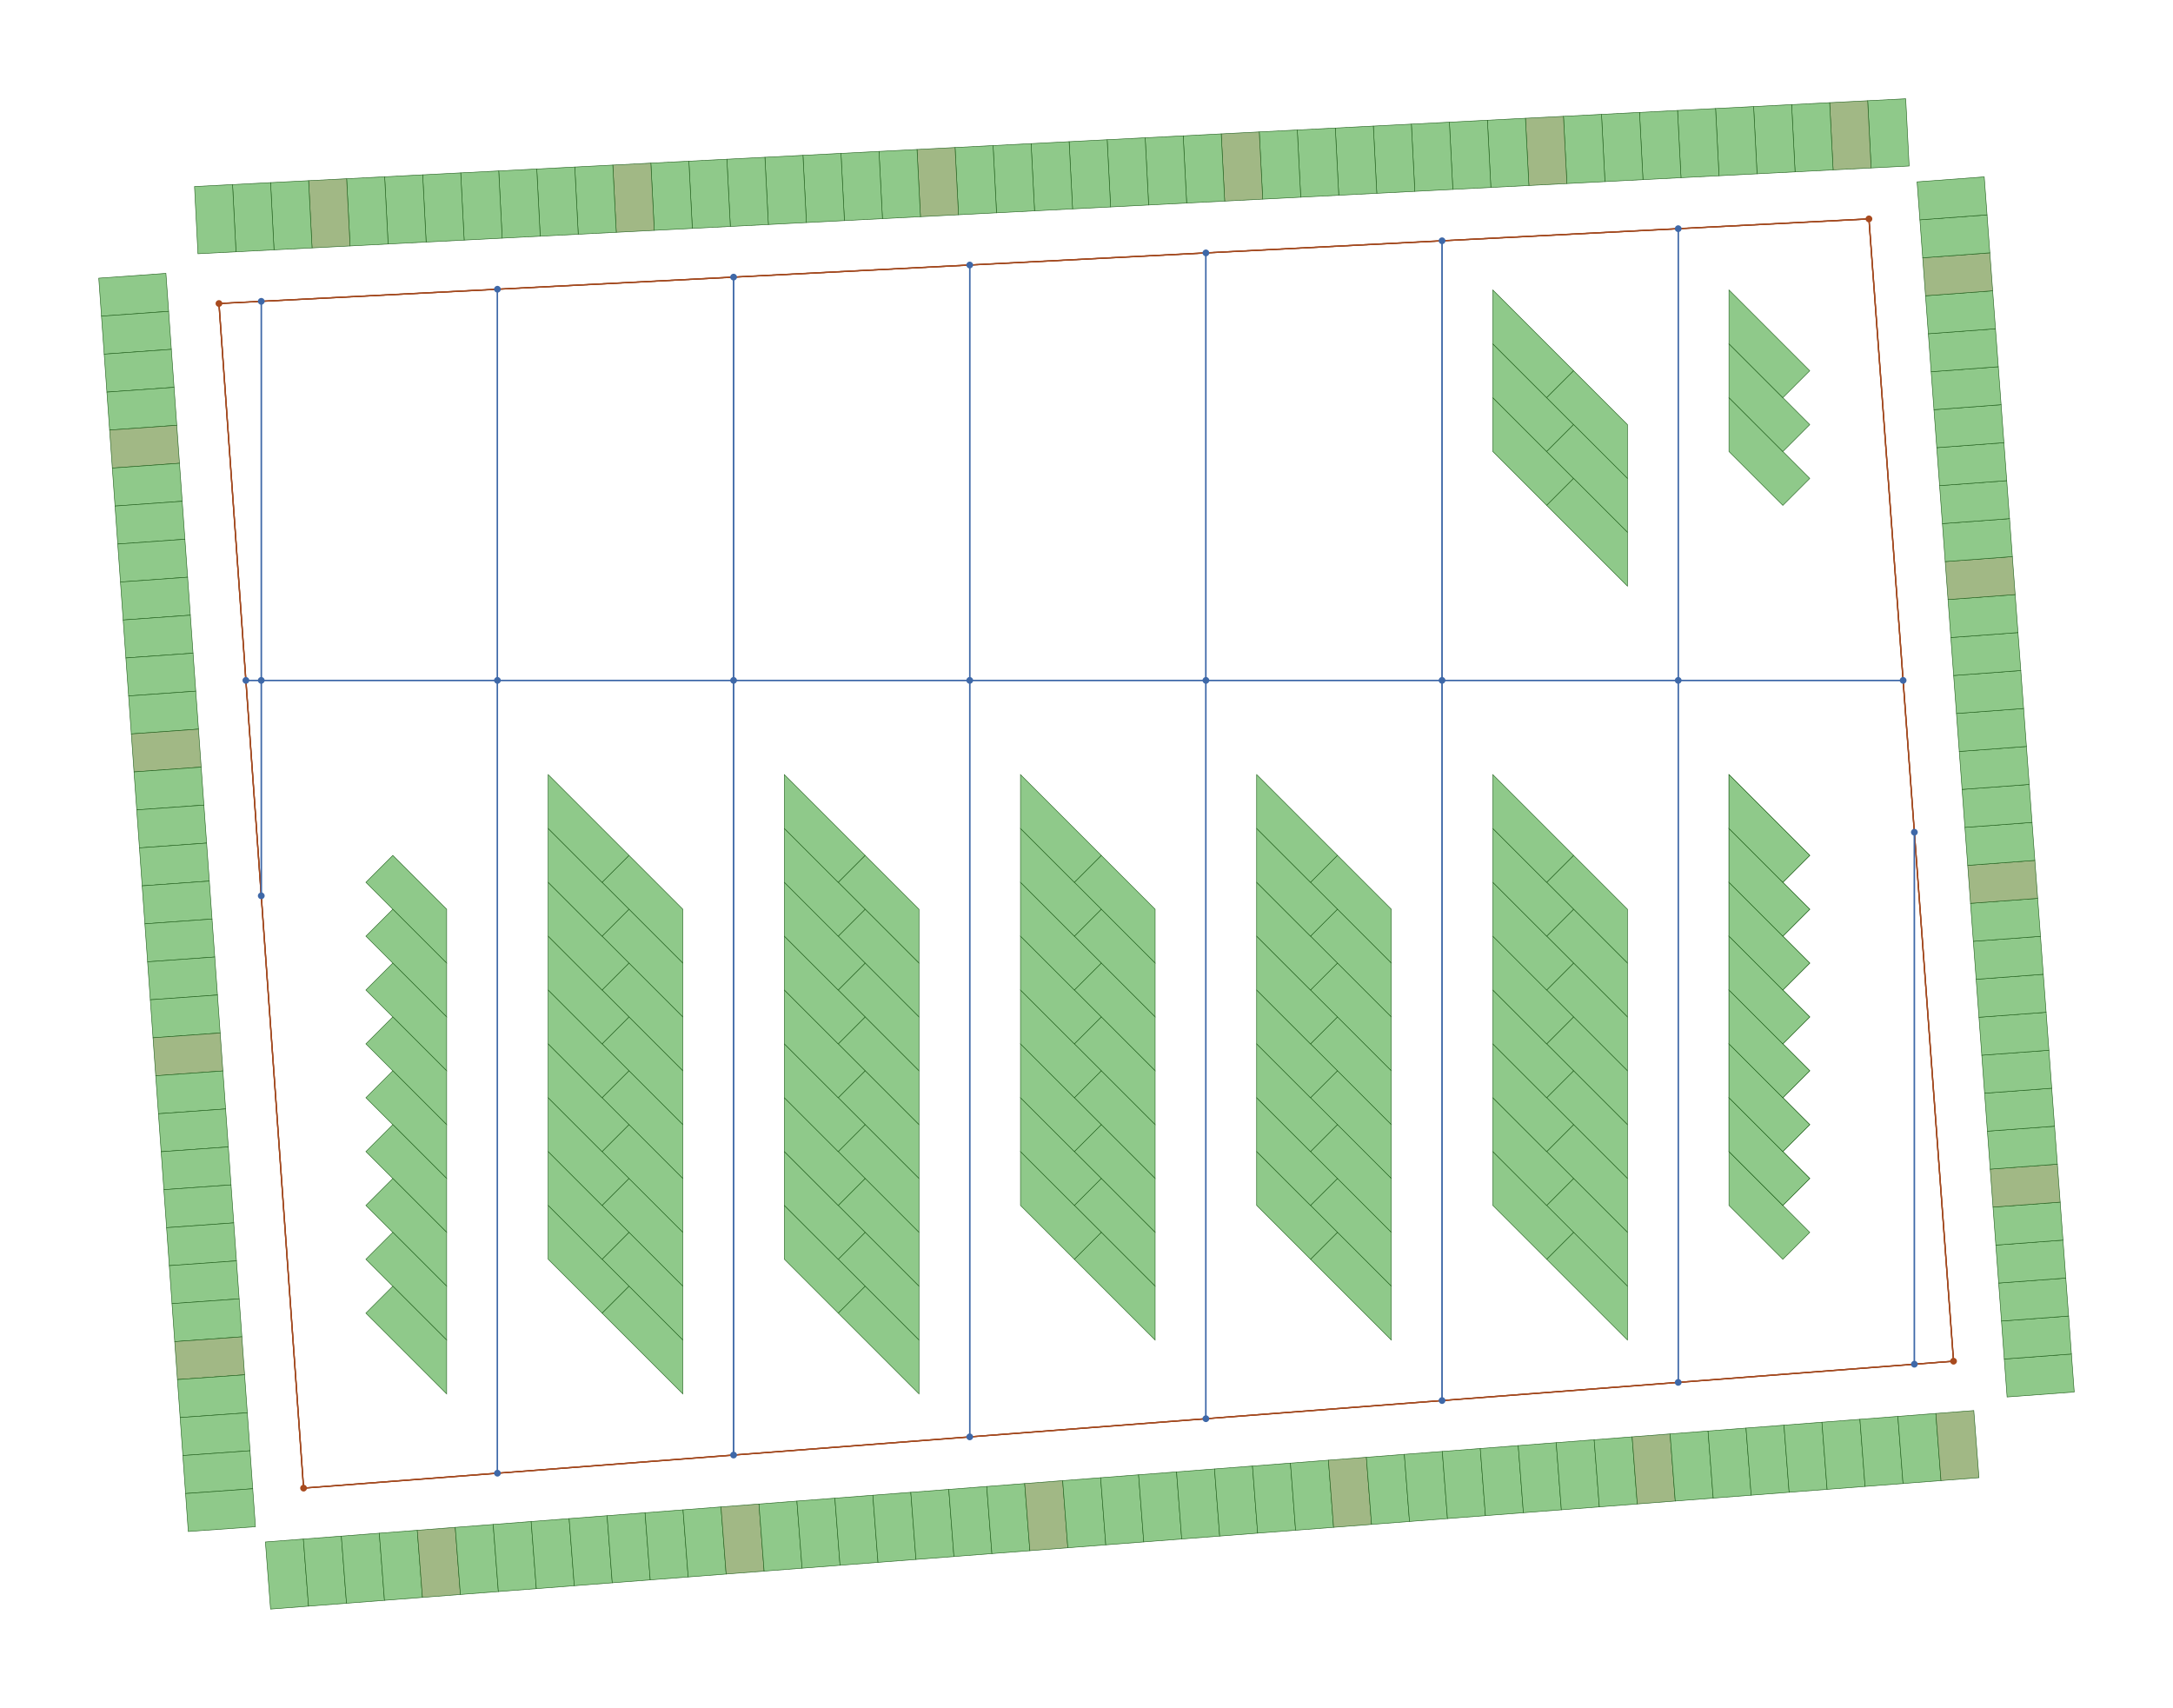
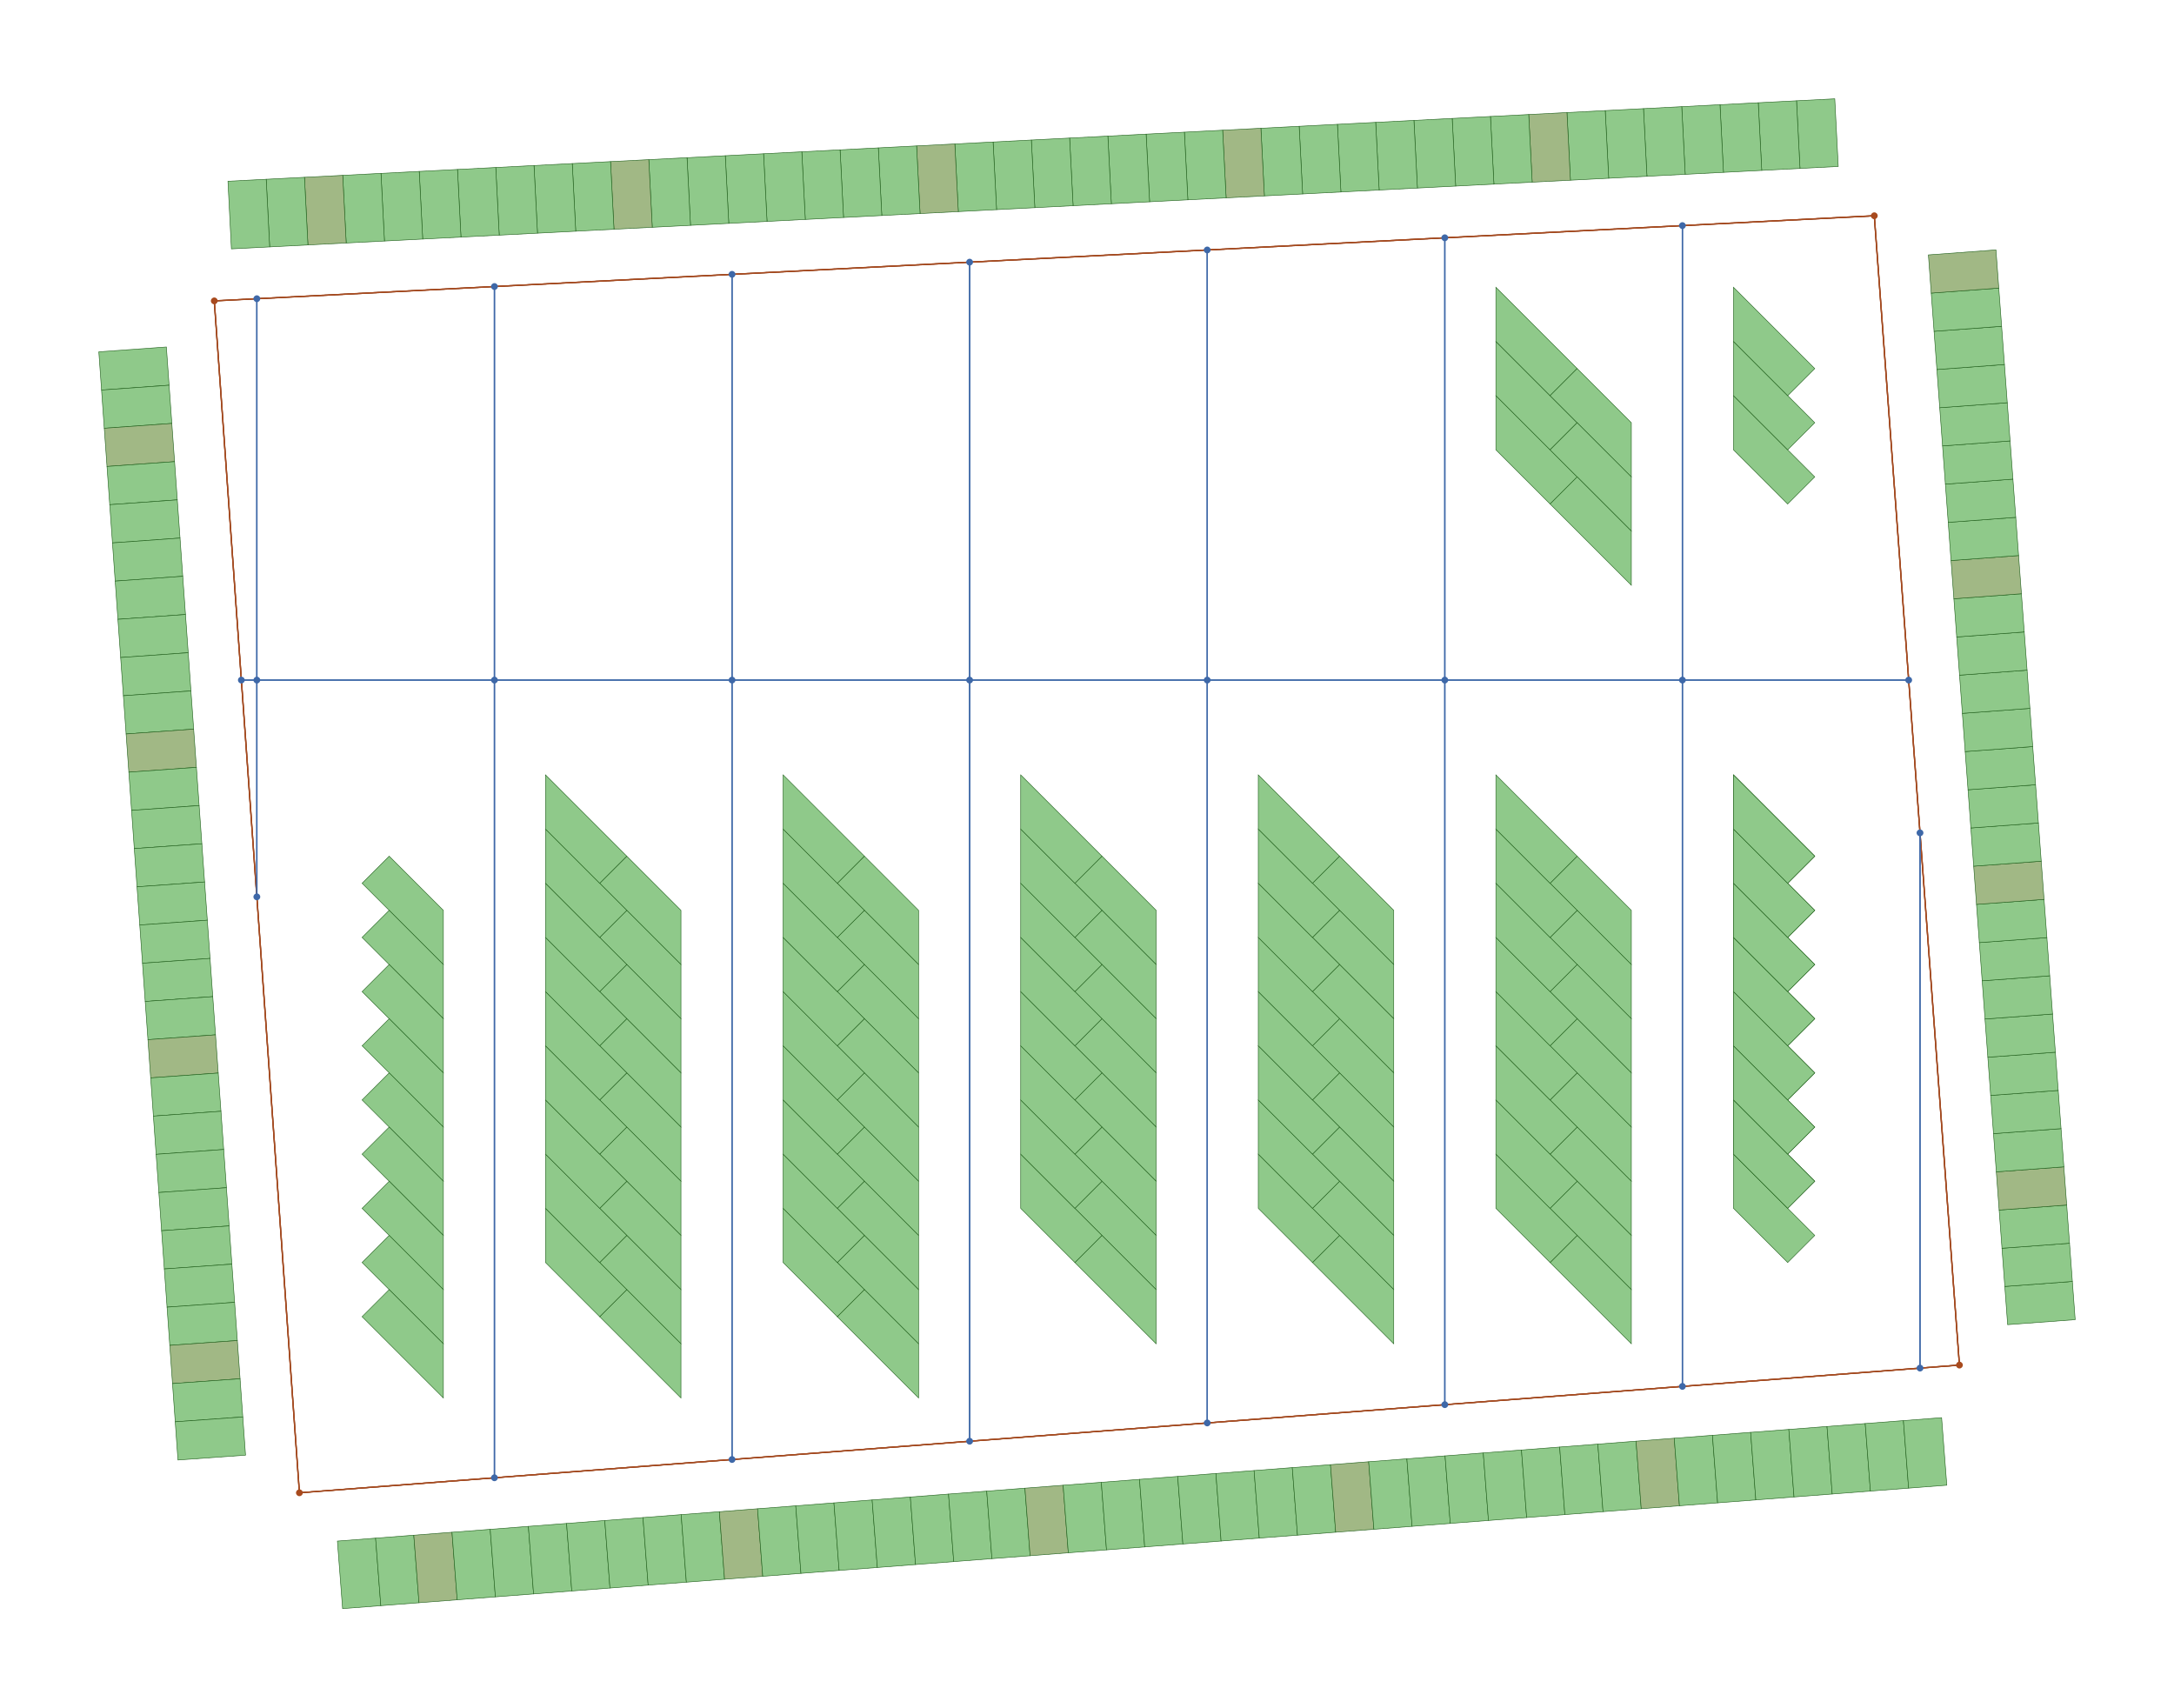
- <svg xmlns="http://www.w3.org/2000/svg" width="1027.256" height="807.356" viewBox="-61.756 -51.939 513.628 403.678" preserveAspectRatio="xMidYMid meet">
+ <svg xmlns="http://www.w3.org/2000/svg" width="1021.510" height="802.229" viewBox="-60.343 -50.428 510.755 401.115" preserveAspectRatio="xMidYMid meet">
  <style>polygon,line{vector-effect:non-scaling-stroke}</style>
-   <g transform="translate(0,299.800) scale(1,-1)">
+   <g transform="translate(0,300.259) scale(1,-1)">
    <g id="boundary" fill="none" stroke="#222" stroke-width="0.5">
      <polygon points="10,0 400,30 380,300 -10,280" />
    </g>
    <g id="stalls" stroke="#1f5f1a" stroke-width="0.25">
-       <polygon points="2.199,-28.592 11.173,-27.902 9.953,-12.039 0.979,-12.729" fill="#8fc98a" />
-       <polygon points="11.173,-27.902 20.146,-27.212 18.926,-11.349 9.953,-12.039" fill="#8fc98a" />
      <polygon points="20.146,-27.212 29.120,-26.522 27.900,-10.659 18.926,-11.349" fill="#8fc98a" />
      <polygon points="29.120,-26.522 38.093,-25.831 36.873,-9.968 27.900,-10.659" fill="#8fc98a" />
      <polygon points="38.093,-25.831 47.067,-25.141 45.847,-9.278 36.873,-9.968" fill="#a1b885" />
      <polygon points="47.067,-25.141 56.040,-24.451 54.820,-8.588 45.847,-9.278" fill="#8fc98a" />
      <polygon points="56.040,-24.451 65.014,-23.761 63.794,-7.897 54.820,-8.588" fill="#8fc98a" />
      <polygon points="65.014,-23.761 73.987,-23.070 72.767,-7.207 63.794,-7.897" fill="#8fc98a" />
      <polygon points="73.987,-23.070 82.961,-22.380 81.741,-6.517 72.767,-7.207" fill="#8fc98a" />
      <polygon points="82.961,-22.380 91.934,-21.690 90.714,-5.827 81.741,-6.517" fill="#8fc98a" />
      <polygon points="91.934,-21.690 100.908,-20.999 99.688,-5.136 90.714,-5.827" fill="#8fc98a" />
      <polygon points="100.908,-20.999 109.881,-20.309 108.661,-4.446 99.688,-5.136" fill="#8fc98a" />
      <polygon points="109.881,-20.309 118.855,-19.619 117.635,-3.756 108.661,-4.446" fill="#a1b885" />
      <polygon points="118.855,-19.619 127.828,-18.929 126.608,-3.066 117.635,-3.756" fill="#8fc98a" />
      <polygon points="127.828,-18.929 136.802,-18.238 135.582,-2.375 126.608,-3.066" fill="#8fc98a" />
      <polygon points="136.802,-18.238 145.775,-17.548 144.555,-1.685 135.582,-2.375" fill="#8fc98a" />
      <polygon points="145.775,-17.548 154.749,-16.858 153.529,-0.995 144.555,-1.685" fill="#8fc98a" />
      <polygon points="154.749,-16.858 163.722,-16.168 162.502,-0.305 153.529,-0.995" fill="#8fc98a" />
      <polygon points="163.722,-16.168 172.696,-15.477 171.475,0.386 162.502,-0.305" fill="#8fc98a" />
      <polygon points="172.696,-15.477 181.669,-14.787 180.449,1.076 171.475,0.386" fill="#8fc98a" />
      <polygon points="181.669,-14.787 190.643,-14.097 189.422,1.766 180.449,1.076" fill="#a1b885" />
      <polygon points="190.643,-14.097 199.616,-13.406 198.396,2.457 189.422,1.766" fill="#8fc98a" />
      <polygon points="199.616,-13.406 208.590,-12.716 207.369,3.147 198.396,2.457" fill="#8fc98a" />
      <polygon points="208.590,-12.716 217.563,-12.026 216.343,3.837 207.369,3.147" fill="#8fc98a" />
      <polygon points="217.563,-12.026 226.537,-11.336 225.316,4.527 216.343,3.837" fill="#8fc98a" />
      <polygon points="226.537,-11.336 235.510,-10.645 234.290,5.218 225.316,4.527" fill="#8fc98a" />
      <polygon points="235.510,-10.645 244.484,-9.955 243.263,5.908 234.290,5.218" fill="#8fc98a" />
      <polygon points="244.484,-9.955 253.457,-9.265 252.237,6.598 243.263,5.908" fill="#8fc98a" />
      <polygon points="253.457,-9.265 262.431,-8.575 261.210,7.288 252.237,6.598" fill="#a1b885" />
      <polygon points="262.431,-8.575 271.404,-7.884 270.184,7.979 261.210,7.288" fill="#8fc98a" />
      <polygon points="271.404,-7.884 280.378,-7.194 279.157,8.669 270.184,7.979" fill="#8fc98a" />
      <polygon points="280.378,-7.194 289.351,-6.504 288.131,9.359 279.157,8.669" fill="#8fc98a" />
      <polygon points="289.351,-6.504 298.325,-5.814 297.104,10.050 288.131,9.359" fill="#8fc98a" />
      <polygon points="298.325,-5.814 307.298,-5.123 306.078,10.740 297.104,10.050" fill="#8fc98a" />
      <polygon points="307.298,-5.123 316.272,-4.433 315.051,11.430 306.078,10.740" fill="#8fc98a" />
      <polygon points="316.272,-4.433 325.245,-3.743 324.025,12.120 315.051,11.430" fill="#8fc98a" />
      <polygon points="325.245,-3.743 334.219,-3.052 332.998,12.811 324.025,12.120" fill="#a1b885" />
      <polygon points="334.219,-3.052 343.192,-2.362 341.972,13.501 332.998,12.811" fill="#8fc98a" />
      <polygon points="343.192,-2.362 352.166,-1.672 350.945,14.191 341.972,13.501" fill="#8fc98a" />
      <polygon points="352.166,-1.672 361.139,-0.982 359.919,14.881 350.945,14.191" fill="#8fc98a" />
      <polygon points="361.139,-0.982 370.113,-0.291 368.892,15.572 359.919,14.881" fill="#8fc98a" />
      <polygon points="370.113,-0.291 379.086,0.399 377.866,16.262 368.892,15.572" fill="#8fc98a" />
      <polygon points="379.086,0.399 388.060,1.089 386.839,16.952 377.866,16.262" fill="#8fc98a" />
      <polygon points="388.060,1.089 397.033,1.779 395.813,17.642 386.839,16.952" fill="#8fc98a" />
-       <polygon points="397.033,1.779 406.006,2.470 404.786,18.333 395.813,17.642" fill="#a1b885" />
-       <polygon points="388.692,328.392 379.703,327.931 380.518,312.042 389.506,312.503" fill="#8fc98a" />
-       <polygon points="379.703,327.931 370.715,327.470 371.530,311.581 380.518,312.042" fill="#a1b885" />
      <polygon points="370.715,327.470 361.727,327.010 362.542,311.120 371.530,311.581" fill="#8fc98a" />
      <polygon points="361.727,327.010 352.739,326.549 353.554,310.660 362.542,311.120" fill="#8fc98a" />
      <polygon points="352.739,326.549 343.751,326.088 344.565,310.199 353.554,310.660" fill="#8fc98a" />
      <polygon points="343.751,326.088 334.762,325.627 335.577,309.738 344.565,310.199" fill="#8fc98a" />
      <polygon points="334.762,325.627 325.774,325.166 326.589,309.277 335.577,309.738" fill="#8fc98a" />
      <polygon points="325.774,325.166 316.786,324.705 317.601,308.816 326.589,309.277" fill="#8fc98a" />
      <polygon points="316.786,324.705 307.798,324.244 308.613,308.355 317.601,308.816" fill="#8fc98a" />
      <polygon points="307.798,324.244 298.810,323.783 299.624,307.894 308.613,308.355" fill="#a1b885" />
      <polygon points="298.810,323.783 289.821,323.322 290.636,307.433 299.624,307.894" fill="#8fc98a" />
      <polygon points="289.821,323.322 280.833,322.861 281.648,306.972 290.636,307.433" fill="#8fc98a" />
      <polygon points="280.833,322.861 271.845,322.400 272.660,306.511 281.648,306.972" fill="#8fc98a" />
      <polygon points="271.845,322.400 262.857,321.939 263.672,306.050 272.660,306.511" fill="#8fc98a" />
      <polygon points="262.857,321.939 253.869,321.478 254.684,305.589 263.672,306.050" fill="#8fc98a" />
      <polygon points="253.869,321.478 244.881,321.017 245.695,305.128 254.684,305.589" fill="#8fc98a" />
      <polygon points="244.881,321.017 235.892,320.556 236.707,304.667 245.695,305.128" fill="#8fc98a" />
      <polygon points="235.892,320.556 226.904,320.096 227.719,304.206 236.707,304.667" fill="#a1b885" />
      <polygon points="226.904,320.096 217.916,319.635 218.731,303.746 227.719,304.206" fill="#8fc98a" />
      <polygon points="217.916,319.635 208.928,319.174 209.743,303.285 218.731,303.746" fill="#8fc98a" />
      <polygon points="208.928,319.174 199.940,318.713 200.754,302.824 209.743,303.285" fill="#8fc98a" />
      <polygon points="199.940,318.713 190.951,318.252 191.766,302.363 200.754,302.824" fill="#8fc98a" />
      <polygon points="190.951,318.252 181.963,317.791 182.778,301.902 191.766,302.363" fill="#8fc98a" />
      <polygon points="181.963,317.791 172.975,317.330 173.790,301.441 182.778,301.902" fill="#8fc98a" />
      <polygon points="172.975,317.330 163.987,316.869 164.802,300.980 173.790,301.441" fill="#8fc98a" />
      <polygon points="163.987,316.869 154.999,316.408 155.813,300.519 164.802,300.980" fill="#a1b885" />
      <polygon points="154.999,316.408 146.010,315.947 146.825,300.058 155.813,300.519" fill="#8fc98a" />
      <polygon points="146.010,315.947 137.022,315.486 137.837,299.597 146.825,300.058" fill="#8fc98a" />
      <polygon points="137.022,315.486 128.034,315.025 128.849,299.136 137.837,299.597" fill="#8fc98a" />
      <polygon points="128.034,315.025 119.046,314.564 119.861,298.675 128.849,299.136" fill="#8fc98a" />
      <polygon points="119.046,314.564 110.058,314.103 110.873,298.214 119.861,298.675" fill="#8fc98a" />
      <polygon points="110.058,314.103 101.070,313.642 101.884,297.753 110.873,298.214" fill="#8fc98a" />
      <polygon points="101.070,313.642 92.081,313.182 92.896,297.292 101.884,297.753" fill="#8fc98a" />
      <polygon points="92.081,313.182 83.093,312.721 83.908,296.832 92.896,297.292" fill="#a1b885" />
      <polygon points="83.093,312.721 74.105,312.260 74.920,296.371 83.908,296.832" fill="#8fc98a" />
      <polygon points="74.105,312.260 65.117,311.799 65.932,295.910 74.920,296.371" fill="#8fc98a" />
      <polygon points="65.117,311.799 56.129,311.338 56.943,295.449 65.932,295.910" fill="#8fc98a" />
      <polygon points="56.129,311.338 47.140,310.877 47.955,294.988 56.943,295.449" fill="#8fc98a" />
      <polygon points="47.140,310.877 38.152,310.416 38.967,294.527 47.955,294.988" fill="#8fc98a" />
      <polygon points="38.152,310.416 29.164,309.955 29.979,294.066 38.967,294.527" fill="#8fc98a" />
      <polygon points="29.164,309.955 20.176,309.494 20.991,293.605 29.979,294.066" fill="#8fc98a" />
      <polygon points="20.176,309.494 11.188,309.033 12.002,293.144 20.991,293.605" fill="#a1b885" />
      <polygon points="11.188,309.033 2.199,308.572 3.014,292.683 12.002,293.144" fill="#8fc98a" />
      <polygon points="2.199,308.572 -6.789,308.111 -5.974,292.222 3.014,292.683" fill="#8fc98a" />
-       <polygon points="-6.789,308.111 -15.777,307.650 -14.962,291.761 -5.974,292.222" fill="#8fc98a" />
-       <polygon points="-38.409,285.990 -37.768,277.013 -21.898,278.147 -22.539,287.124" fill="#8fc98a" />
-       <polygon points="-37.768,277.013 -37.126,268.036 -21.257,269.170 -21.898,278.147" fill="#8fc98a" />
      <polygon points="-37.126,268.036 -36.485,259.059 -20.616,260.192 -21.257,269.170" fill="#8fc98a" />
      <polygon points="-36.485,259.059 -35.844,250.082 -19.975,251.215 -20.616,260.192" fill="#8fc98a" />
      <polygon points="-35.844,250.082 -35.203,241.105 -19.333,242.238 -19.975,251.215" fill="#a1b885" />
      <polygon points="-35.203,241.105 -34.562,232.127 -18.692,233.261 -19.333,242.238" fill="#8fc98a" />
      <polygon points="-34.562,232.127 -33.920,223.150 -18.051,224.284 -18.692,233.261" fill="#8fc98a" />
      <polygon points="-33.920,223.150 -33.279,214.173 -17.410,215.307 -18.051,224.284" fill="#8fc98a" />
      <polygon points="-33.279,214.173 -32.638,205.196 -16.768,206.330 -17.410,215.307" fill="#8fc98a" />
      <polygon points="-32.638,205.196 -31.997,196.219 -16.127,197.353 -16.768,206.330" fill="#8fc98a" />
      <polygon points="-31.997,196.219 -31.355,187.242 -15.486,188.375 -16.127,197.353" fill="#8fc98a" />
      <polygon points="-31.355,187.242 -30.714,178.265 -14.845,179.398 -15.486,188.375" fill="#8fc98a" />
      <polygon points="-30.714,178.265 -30.073,169.288 -14.204,170.421 -14.845,179.398" fill="#a1b885" />
      <polygon points="-30.073,169.288 -29.432,160.310 -13.562,161.444 -14.204,170.421" fill="#8fc98a" />
      <polygon points="-29.432,160.310 -28.791,151.333 -12.921,152.467 -13.562,161.444" fill="#8fc98a" />
      <polygon points="-28.791,151.333 -28.149,142.356 -12.280,143.490 -12.921,152.467" fill="#8fc98a" />
      <polygon points="-28.149,142.356 -27.508,133.379 -11.639,134.513 -12.280,143.490" fill="#8fc98a" />
      <polygon points="-27.508,133.379 -26.867,124.402 -10.997,125.535 -11.639,134.513" fill="#8fc98a" />
      <polygon points="-26.867,124.402 -26.226,115.425 -10.356,116.558 -10.997,125.535" fill="#8fc98a" />
      <polygon points="-26.226,115.425 -25.584,106.448 -9.715,107.581 -10.356,116.558" fill="#8fc98a" />
      <polygon points="-25.584,106.448 -24.943,97.471 -9.074,98.604 -9.715,107.581" fill="#a1b885" />
      <polygon points="-24.943,97.471 -24.302,88.493 -8.433,89.627 -9.074,98.604" fill="#8fc98a" />
      <polygon points="-24.302,88.493 -23.661,79.516 -7.791,80.650 -8.433,89.627" fill="#8fc98a" />
      <polygon points="-23.661,79.516 -23.020,70.539 -7.150,71.673 -7.791,80.650" fill="#8fc98a" />
      <polygon points="-23.020,70.539 -22.378,61.562 -6.509,62.696 -7.150,71.673" fill="#8fc98a" />
      <polygon points="-22.378,61.562 -21.737,52.585 -5.868,53.718 -6.509,62.696" fill="#8fc98a" />
      <polygon points="-21.737,52.585 -21.096,43.608 -5.226,44.741 -5.868,53.718" fill="#8fc98a" />
      <polygon points="-21.096,43.608 -20.455,34.631 -4.585,35.764 -5.226,44.741" fill="#8fc98a" />
      <polygon points="-20.455,34.631 -19.813,25.654 -3.944,26.787 -4.585,35.764" fill="#a1b885" />
      <polygon points="-19.813,25.654 -19.172,16.676 -3.303,17.810 -3.944,26.787" fill="#8fc98a" />
      <polygon points="-19.172,16.676 -18.531,7.699 -2.661,8.833 -3.303,17.810" fill="#8fc98a" />
-       <polygon points="-18.531,7.699 -17.890,-1.278 -2.020,-0.144 -2.661,8.833" fill="#8fc98a" />
-       <polygon points="-17.890,-1.278 -17.249,-10.255 -1.379,-9.121 -2.020,-0.144" fill="#8fc98a" />
-       <polygon points="428.526,22.718 427.861,31.693 411.994,30.518 412.659,21.543" fill="#8fc98a" />
-       <polygon points="427.861,31.693 427.196,40.669 411.330,39.494 411.994,30.518" fill="#8fc98a" />
      <polygon points="427.196,40.669 426.531,49.644 410.665,48.469 411.330,39.494" fill="#8fc98a" />
      <polygon points="426.531,49.644 425.866,58.620 410,57.444 410.665,48.469" fill="#8fc98a" />
      <polygon points="425.866,58.620 425.202,67.595 409.335,66.420 410,57.444" fill="#8fc98a" />
      <polygon points="425.202,67.595 424.537,76.570 408.670,75.395 409.335,66.420" fill="#a1b885" />
      <polygon points="424.537,76.570 423.872,85.546 408.005,84.371 408.670,75.395" fill="#8fc98a" />
      <polygon points="423.872,85.546 423.207,94.521 407.341,93.346 408.005,84.371" fill="#8fc98a" />
      <polygon points="423.207,94.521 422.542,103.497 406.676,102.321 407.341,93.346" fill="#8fc98a" />
      <polygon points="422.542,103.497 421.877,112.472 406.011,111.297 406.676,102.321" fill="#8fc98a" />
      <polygon points="421.877,112.472 421.212,121.448 405.346,120.272 406.011,111.297" fill="#8fc98a" />
      <polygon points="421.212,121.448 420.548,130.423 404.681,129.248 405.346,120.272" fill="#8fc98a" />
      <polygon points="420.548,130.423 419.883,139.398 404.016,138.223 404.681,129.248" fill="#8fc98a" />
      <polygon points="419.883,139.398 419.218,148.374 403.352,147.198 404.016,138.223" fill="#a1b885" />
      <polygon points="419.218,148.374 418.553,157.349 402.687,156.174 403.352,147.198" fill="#8fc98a" />
      <polygon points="418.553,157.349 417.888,166.325 402.022,165.149 402.687,156.174" fill="#8fc98a" />
      <polygon points="417.888,166.325 417.223,175.300 401.357,174.125 402.022,165.149" fill="#8fc98a" />
      <polygon points="417.223,175.300 416.559,184.275 400.692,183.100 401.357,174.125" fill="#8fc98a" />
      <polygon points="416.559,184.275 415.894,193.251 400.027,192.075 400.692,183.100" fill="#8fc98a" />
      <polygon points="415.894,193.251 415.229,202.226 399.362,201.051 400.027,192.075" fill="#8fc98a" />
      <polygon points="415.229,202.226 414.564,211.202 398.698,210.026 399.362,201.051" fill="#8fc98a" />
      <polygon points="414.564,211.202 413.899,220.177 398.033,219.002 398.698,210.026" fill="#a1b885" />
      <polygon points="413.899,220.177 413.234,229.152 397.368,227.977 398.033,219.002" fill="#8fc98a" />
      <polygon points="413.234,229.152 412.569,238.128 396.703,236.953 397.368,227.977" fill="#8fc98a" />
      <polygon points="412.569,238.128 411.905,247.103 396.038,245.928 396.703,236.953" fill="#8fc98a" />
      <polygon points="411.905,247.103 411.240,256.079 395.373,254.903 396.038,245.928" fill="#8fc98a" />
      <polygon points="411.240,256.079 410.575,265.054 394.709,263.879 395.373,254.903" fill="#8fc98a" />
      <polygon points="410.575,265.054 409.910,274.029 394.044,272.854 394.709,263.879" fill="#8fc98a" />
      <polygon points="409.910,274.029 409.245,283.005 393.379,281.830 394.044,272.854" fill="#8fc98a" />
      <polygon points="409.245,283.005 408.580,291.980 392.714,290.805 393.379,281.830" fill="#a1b885" />
-       <polygon points="408.580,291.980 407.916,300.956 392.049,299.780 392.714,290.805" fill="#8fc98a" />
-       <polygon points="407.916,300.956 407.251,309.931 391.384,308.756 392.049,299.780" fill="#8fc98a" />
      <polygon points="86.912,149.553 80.548,143.189 99.640,124.097 99.640,136.825" fill="#8fc98a" />
      <polygon points="86.912,136.825 80.548,130.461 99.640,111.369 99.640,124.097" fill="#8fc98a" />
      <polygon points="86.912,124.097 80.548,117.733 99.640,98.641 99.640,111.369" fill="#8fc98a" />
      <polygon points="86.912,111.369 80.548,105.005 99.640,85.913 99.640,98.641" fill="#8fc98a" />
      <polygon points="86.912,98.641 80.548,92.277 99.640,73.186 99.640,85.913" fill="#8fc98a" />
      <polygon points="86.912,85.913 80.548,79.550 99.640,60.458 99.640,73.186" fill="#8fc98a" />
      <polygon points="86.912,73.186 80.548,66.822 99.640,47.730 99.640,60.458" fill="#8fc98a" />
      <polygon points="86.912,60.458 80.548,54.094 99.640,35.002 99.640,47.730" fill="#8fc98a" />
      <polygon points="86.912,47.730 80.548,41.366 99.640,22.274 99.640,35.002" fill="#8fc98a" />
      <polygon points="80.548,41.366 86.912,47.730 67.820,66.822 67.820,54.094" fill="#8fc98a" />
      <polygon points="80.548,54.094 86.912,60.458 67.820,79.550 67.820,66.822" fill="#8fc98a" />
      <polygon points="80.548,66.822 86.912,73.186 67.820,92.277 67.820,79.550" fill="#8fc98a" />
      <polygon points="80.548,79.550 86.912,85.913 67.820,105.005 67.820,92.277" fill="#8fc98a" />
      <polygon points="80.548,92.277 86.912,98.641 67.820,117.733 67.820,105.005" fill="#8fc98a" />
      <polygon points="80.548,105.005 86.912,111.369 67.820,130.461 67.820,117.733" fill="#8fc98a" />
      <polygon points="80.548,117.733 86.912,124.097 67.820,143.189 67.820,130.461" fill="#8fc98a" />
      <polygon points="80.548,130.461 86.912,136.825 67.820,155.917 67.820,143.189" fill="#8fc98a" />
      <polygon points="80.548,143.189 86.912,149.553 67.820,168.645 67.820,155.917" fill="#8fc98a" />
      <polygon points="31.092,149.553 24.728,143.189 43.820,124.097 43.820,136.825" fill="#8fc98a" />
      <polygon points="31.092,136.825 24.728,130.461 43.820,111.369 43.820,124.097" fill="#8fc98a" />
      <polygon points="31.092,124.097 24.728,117.733 43.820,98.641 43.820,111.369" fill="#8fc98a" />
      <polygon points="31.092,111.369 24.728,105.005 43.820,85.913 43.820,98.641" fill="#8fc98a" />
      <polygon points="31.092,98.641 24.728,92.277 43.820,73.186 43.820,85.913" fill="#8fc98a" />
      <polygon points="31.092,85.913 24.728,79.550 43.820,60.458 43.820,73.186" fill="#8fc98a" />
      <polygon points="31.092,73.186 24.728,66.822 43.820,47.730 43.820,60.458" fill="#8fc98a" />
      <polygon points="31.092,60.458 24.728,54.094 43.820,35.002 43.820,47.730" fill="#8fc98a" />
      <polygon points="31.092,47.730 24.728,41.366 43.820,22.274 43.820,35.002" fill="#8fc98a" />
      <polygon points="142.731,149.553 136.368,143.189 155.459,124.097 155.459,136.825" fill="#8fc98a" />
      <polygon points="142.731,136.825 136.368,130.461 155.459,111.369 155.459,124.097" fill="#8fc98a" />
      <polygon points="142.731,124.097 136.368,117.733 155.459,98.641 155.459,111.369" fill="#8fc98a" />
      <polygon points="142.731,111.369 136.368,105.005 155.459,85.913 155.459,98.641" fill="#8fc98a" />
      <polygon points="142.731,98.641 136.368,92.277 155.459,73.186 155.459,85.913" fill="#8fc98a" />
      <polygon points="142.731,85.913 136.368,79.550 155.459,60.458 155.459,73.186" fill="#8fc98a" />
      <polygon points="142.731,73.186 136.368,66.822 155.459,47.730 155.459,60.458" fill="#8fc98a" />
      <polygon points="142.731,60.458 136.368,54.094 155.459,35.002 155.459,47.730" fill="#8fc98a" />
      <polygon points="142.731,47.730 136.368,41.366 155.459,22.274 155.459,35.002" fill="#8fc98a" />
      <polygon points="136.368,41.366 142.731,47.730 123.640,66.822 123.640,54.094" fill="#8fc98a" />
      <polygon points="136.368,54.094 142.731,60.458 123.640,79.550 123.640,66.822" fill="#8fc98a" />
      <polygon points="136.368,66.822 142.731,73.186 123.640,92.277 123.640,79.550" fill="#8fc98a" />
      <polygon points="136.368,79.550 142.731,85.913 123.640,105.005 123.640,92.277" fill="#8fc98a" />
      <polygon points="136.368,92.277 142.731,98.641 123.640,117.733 123.640,105.005" fill="#8fc98a" />
      <polygon points="136.368,105.005 142.731,111.369 123.640,130.461 123.640,117.733" fill="#8fc98a" />
      <polygon points="136.368,117.733 142.731,124.097 123.640,143.189 123.640,130.461" fill="#8fc98a" />
      <polygon points="136.368,130.461 142.731,136.825 123.640,155.917 123.640,143.189" fill="#8fc98a" />
      <polygon points="136.368,143.189 142.731,149.553 123.640,168.645 123.640,155.917" fill="#8fc98a" />
      <polygon points="198.551,149.553 192.187,143.189 211.279,124.097 211.279,136.825" fill="#8fc98a" />
      <polygon points="198.551,136.825 192.187,130.461 211.279,111.369 211.279,124.097" fill="#8fc98a" />
      <polygon points="198.551,124.097 192.187,117.733 211.279,98.641 211.279,111.369" fill="#8fc98a" />
      <polygon points="198.551,111.369 192.187,105.005 211.279,85.913 211.279,98.641" fill="#8fc98a" />
      <polygon points="198.551,98.641 192.187,92.277 211.279,73.186 211.279,85.913" fill="#8fc98a" />
      <polygon points="198.551,85.913 192.187,79.550 211.279,60.458 211.279,73.186" fill="#8fc98a" />
      <polygon points="198.551,73.186 192.187,66.822 211.279,47.730 211.279,60.458" fill="#8fc98a" />
      <polygon points="198.551,60.458 192.187,54.094 211.279,35.002 211.279,47.730" fill="#8fc98a" />
      <polygon points="192.187,54.094 198.551,60.458 179.459,79.550 179.459,66.822" fill="#8fc98a" />
      <polygon points="192.187,66.822 198.551,73.186 179.459,92.277 179.459,79.550" fill="#8fc98a" />
      <polygon points="192.187,79.550 198.551,85.913 179.459,105.005 179.459,92.277" fill="#8fc98a" />
      <polygon points="192.187,92.277 198.551,98.641 179.459,117.733 179.459,105.005" fill="#8fc98a" />
      <polygon points="192.187,105.005 198.551,111.369 179.459,130.461 179.459,117.733" fill="#8fc98a" />
      <polygon points="192.187,117.733 198.551,124.097 179.459,143.189 179.459,130.461" fill="#8fc98a" />
      <polygon points="192.187,130.461 198.551,136.825 179.459,155.917 179.459,143.189" fill="#8fc98a" />
      <polygon points="192.187,143.189 198.551,149.553 179.459,168.645 179.459,155.917" fill="#8fc98a" />
      <polygon points="359.647,54.094 366.011,60.458 346.919,79.550 346.919,66.822" fill="#8fc98a" />
      <polygon points="359.647,66.822 366.011,73.186 346.919,92.277 346.919,79.550" fill="#8fc98a" />
      <polygon points="359.647,79.550 366.011,85.913 346.919,105.005 346.919,92.277" fill="#8fc98a" />
      <polygon points="359.647,92.277 366.011,98.641 346.919,117.733 346.919,105.005" fill="#8fc98a" />
      <polygon points="359.647,105.005 366.011,111.369 346.919,130.461 346.919,117.733" fill="#8fc98a" />
      <polygon points="359.647,117.733 366.011,124.097 346.919,143.189 346.919,130.461" fill="#8fc98a" />
      <polygon points="359.647,130.461 366.011,136.825 346.919,155.917 346.919,143.189" fill="#8fc98a" />
      <polygon points="359.647,143.189 366.011,149.553 346.919,168.645 346.919,155.917" fill="#8fc98a" />
      <polygon points="254.371,149.553 248.007,143.189 267.099,124.097 267.099,136.825" fill="#8fc98a" />
      <polygon points="254.371,136.825 248.007,130.461 267.099,111.369 267.099,124.097" fill="#8fc98a" />
      <polygon points="254.371,124.097 248.007,117.733 267.099,98.641 267.099,111.369" fill="#8fc98a" />
      <polygon points="254.371,111.369 248.007,105.005 267.099,85.913 267.099,98.641" fill="#8fc98a" />
      <polygon points="254.371,98.641 248.007,92.277 267.099,73.186 267.099,85.913" fill="#8fc98a" />
      <polygon points="254.371,85.913 248.007,79.550 267.099,60.458 267.099,73.186" fill="#8fc98a" />
      <polygon points="254.371,73.186 248.007,66.822 267.099,47.730 267.099,60.458" fill="#8fc98a" />
      <polygon points="254.371,60.458 248.007,54.094 267.099,35.002 267.099,47.730" fill="#8fc98a" />
      <polygon points="248.007,54.094 254.371,60.458 235.279,79.550 235.279,66.822" fill="#8fc98a" />
      <polygon points="248.007,66.822 254.371,73.186 235.279,92.277 235.279,79.550" fill="#8fc98a" />
      <polygon points="248.007,79.550 254.371,85.913 235.279,105.005 235.279,92.277" fill="#8fc98a" />
      <polygon points="248.007,92.277 254.371,98.641 235.279,117.733 235.279,105.005" fill="#8fc98a" />
      <polygon points="248.007,105.005 254.371,111.369 235.279,130.461 235.279,117.733" fill="#8fc98a" />
      <polygon points="248.007,117.733 254.371,124.097 235.279,143.189 235.279,130.461" fill="#8fc98a" />
      <polygon points="248.007,130.461 254.371,136.825 235.279,155.917 235.279,143.189" fill="#8fc98a" />
      <polygon points="248.007,143.189 254.371,149.553 235.279,168.645 235.279,155.917" fill="#8fc98a" />
      <polygon points="310.191,149.553 303.827,143.189 322.919,124.097 322.919,136.825" fill="#8fc98a" />
      <polygon points="310.191,136.825 303.827,130.461 322.919,111.369 322.919,124.097" fill="#8fc98a" />
      <polygon points="310.191,124.097 303.827,117.733 322.919,98.641 322.919,111.369" fill="#8fc98a" />
      <polygon points="310.191,111.369 303.827,105.005 322.919,85.913 322.919,98.641" fill="#8fc98a" />
      <polygon points="310.191,98.641 303.827,92.277 322.919,73.186 322.919,85.913" fill="#8fc98a" />
      <polygon points="310.191,85.913 303.827,79.550 322.919,60.458 322.919,73.186" fill="#8fc98a" />
      <polygon points="310.191,73.186 303.827,66.822 322.919,47.730 322.919,60.458" fill="#8fc98a" />
      <polygon points="310.191,60.458 303.827,54.094 322.919,35.002 322.919,47.730" fill="#8fc98a" />
      <polygon points="303.827,54.094 310.191,60.458 291.099,79.550 291.099,66.822" fill="#8fc98a" />
      <polygon points="303.827,66.822 310.191,73.186 291.099,92.277 291.099,79.550" fill="#8fc98a" />
      <polygon points="303.827,79.550 310.191,85.913 291.099,105.005 291.099,92.277" fill="#8fc98a" />
      <polygon points="303.827,92.277 310.191,98.641 291.099,117.733 291.099,105.005" fill="#8fc98a" />
      <polygon points="303.827,105.005 310.191,111.369 291.099,130.461 291.099,117.733" fill="#8fc98a" />
      <polygon points="303.827,117.733 310.191,124.097 291.099,143.189 291.099,130.461" fill="#8fc98a" />
      <polygon points="303.827,130.461 310.191,136.825 291.099,155.917 291.099,143.189" fill="#8fc98a" />
      <polygon points="303.827,143.189 310.191,149.553 291.099,168.645 291.099,155.917" fill="#8fc98a" />
      <polygon points="359.647,66.822 366.011,73.186 346.919,92.277 346.919,79.550" fill="#8fc98a" />
      <polygon points="359.647,79.550 366.011,85.913 346.919,105.005 346.919,92.277" fill="#8fc98a" />
      <polygon points="359.647,92.277 366.011,98.641 346.919,117.733 346.919,105.005" fill="#8fc98a" />
      <polygon points="359.647,105.005 366.011,111.369 346.919,130.461 346.919,117.733" fill="#8fc98a" />
      <polygon points="359.647,117.733 366.011,124.097 346.919,143.189 346.919,130.461" fill="#8fc98a" />
      <polygon points="359.647,130.461 366.011,136.825 346.919,155.917 346.919,143.189" fill="#8fc98a" />
      <polygon points="359.647,143.189 366.011,149.553 346.919,168.645 346.919,155.917" fill="#8fc98a" />
      <polygon points="359.647,232.285 366.011,238.649 346.919,257.740 346.919,245.012" fill="#8fc98a" />
      <polygon points="359.647,245.012 366.011,251.376 346.919,270.468 346.919,257.740" fill="#8fc98a" />
      <polygon points="359.647,257.740 366.011,264.104 346.919,283.196 346.919,270.468" fill="#8fc98a" />
      <polygon points="303.827,232.285 310.191,238.649 291.099,257.740 291.099,245.012" fill="#8fc98a" />
      <polygon points="303.827,245.012 310.191,251.376 291.099,270.468 291.099,257.740" fill="#8fc98a" />
      <polygon points="303.827,257.740 310.191,264.104 291.099,283.196 291.099,270.468" fill="#8fc98a" />
      <polygon points="310.191,264.104 303.827,257.740 322.919,238.649 322.919,251.376" fill="#8fc98a" />
      <polygon points="310.191,251.376 303.827,245.012 322.919,225.921 322.919,238.649" fill="#8fc98a" />
      <polygon points="310.191,238.649 303.827,232.285 322.919,213.193 322.919,225.921" fill="#8fc98a" />
    </g>
    <g id="graph">
      <line x1="10" y1="0" x2="55.820" y2="3.525" stroke="#a84a1e" stroke-width="0.6" />
      <line x1="55.820" y1="3.525" x2="10" y2="0" stroke="#a84a1e" stroke-width="0.6" />
      <line x1="55.820" y1="3.525" x2="111.640" y2="7.818" stroke="#a84a1e" stroke-width="0.6" />
      <line x1="111.640" y1="7.818" x2="55.820" y2="3.525" stroke="#a84a1e" stroke-width="0.6" />
      <line x1="111.640" y1="7.818" x2="167.459" y2="12.112" stroke="#a84a1e" stroke-width="0.6" />
      <line x1="167.459" y1="12.112" x2="111.640" y2="7.818" stroke="#a84a1e" stroke-width="0.6" />
      <line x1="167.459" y1="12.112" x2="223.279" y2="16.406" stroke="#a84a1e" stroke-width="0.6" />
      <line x1="223.279" y1="16.406" x2="167.459" y2="12.112" stroke="#a84a1e" stroke-width="0.6" />
      <line x1="223.279" y1="16.406" x2="279.099" y2="20.700" stroke="#a84a1e" stroke-width="0.6" />
      <line x1="279.099" y1="20.700" x2="223.279" y2="16.406" stroke="#a84a1e" stroke-width="0.6" />
      <line x1="279.099" y1="20.700" x2="334.919" y2="24.994" stroke="#a84a1e" stroke-width="0.6" />
      <line x1="334.919" y1="24.994" x2="279.099" y2="20.700" stroke="#a84a1e" stroke-width="0.6" />
      <line x1="334.919" y1="24.994" x2="390.739" y2="29.288" stroke="#a84a1e" stroke-width="0.6" />
      <line x1="390.739" y1="29.288" x2="334.919" y2="24.994" stroke="#a84a1e" stroke-width="0.6" />
      <line x1="390.739" y1="29.288" x2="400" y2="30" stroke="#a84a1e" stroke-width="0.6" />
      <line x1="400" y1="30" x2="390.739" y2="29.288" stroke="#a84a1e" stroke-width="0.6" />
      <line x1="400" y1="30" x2="390.739" y2="155.028" stroke="#a84a1e" stroke-width="0.6" />
      <line x1="390.739" y1="155.028" x2="400" y2="30" stroke="#a84a1e" stroke-width="0.6" />
      <line x1="390.739" y1="155.028" x2="388.080" y2="190.919" stroke="#a84a1e" stroke-width="0.6" />
      <line x1="388.080" y1="190.919" x2="390.739" y2="155.028" stroke="#a84a1e" stroke-width="0.6" />
      <line x1="388.080" y1="190.919" x2="380" y2="300" stroke="#a84a1e" stroke-width="0.6" />
      <line x1="380" y1="300" x2="388.080" y2="190.919" stroke="#a84a1e" stroke-width="0.6" />
      <line x1="380" y1="300" x2="334.919" y2="297.688" stroke="#a84a1e" stroke-width="0.6" />
      <line x1="334.919" y1="297.688" x2="380" y2="300" stroke="#a84a1e" stroke-width="0.6" />
      <line x1="334.919" y1="297.688" x2="279.099" y2="294.826" stroke="#a84a1e" stroke-width="0.6" />
      <line x1="279.099" y1="294.826" x2="334.919" y2="297.688" stroke="#a84a1e" stroke-width="0.6" />
      <line x1="279.099" y1="294.826" x2="223.279" y2="291.963" stroke="#a84a1e" stroke-width="0.6" />
      <line x1="223.279" y1="291.963" x2="279.099" y2="294.826" stroke="#a84a1e" stroke-width="0.6" />
      <line x1="223.279" y1="291.963" x2="167.459" y2="289.100" stroke="#a84a1e" stroke-width="0.6" />
      <line x1="167.459" y1="289.100" x2="223.279" y2="291.963" stroke="#a84a1e" stroke-width="0.6" />
      <line x1="167.459" y1="289.100" x2="111.640" y2="286.238" stroke="#a84a1e" stroke-width="0.6" />
      <line x1="111.640" y1="286.238" x2="167.459" y2="289.100" stroke="#a84a1e" stroke-width="0.6" />
      <line x1="111.640" y1="286.238" x2="55.820" y2="283.375" stroke="#a84a1e" stroke-width="0.6" />
      <line x1="55.820" y1="283.375" x2="111.640" y2="286.238" stroke="#a84a1e" stroke-width="0.6" />
      <line x1="55.820" y1="283.375" x2="0" y2="280.513" stroke="#a84a1e" stroke-width="0.6" />
      <line x1="0" y1="280.513" x2="55.820" y2="283.375" stroke="#a84a1e" stroke-width="0.6" />
      <line x1="0" y1="280.513" x2="-10" y2="280" stroke="#a84a1e" stroke-width="0.6" />
      <line x1="-10" y1="280" x2="0" y2="280.513" stroke="#a84a1e" stroke-width="0.6" />
      <line x1="-10" y1="280" x2="-3.637" y2="190.919" stroke="#a84a1e" stroke-width="0.6" />
      <line x1="-3.637" y1="190.919" x2="-10" y2="280" stroke="#a84a1e" stroke-width="0.6" />
      <line x1="-3.637" y1="190.919" x2="0" y2="140" stroke="#a84a1e" stroke-width="0.6" />
      <line x1="0" y1="140" x2="-3.637" y2="190.919" stroke="#a84a1e" stroke-width="0.6" />
      <line x1="0" y1="140" x2="10" y2="0" stroke="#a84a1e" stroke-width="0.6" />
      <line x1="10" y1="0" x2="0" y2="140" stroke="#a84a1e" stroke-width="0.6" />
      <line x1="390.739" y1="29.288" x2="390.739" y2="155.028" stroke="#3e68a8" stroke-width="0.6" />
      <line x1="390.739" y1="155.028" x2="390.739" y2="29.288" stroke="#3e68a8" stroke-width="0.6" />
      <line x1="334.919" y1="24.994" x2="334.919" y2="190.919" stroke="#3e68a8" stroke-width="0.6" />
      <line x1="334.919" y1="190.919" x2="334.919" y2="24.994" stroke="#3e68a8" stroke-width="0.6" />
      <line x1="334.919" y1="190.919" x2="334.919" y2="297.688" stroke="#3e68a8" stroke-width="0.6" />
      <line x1="334.919" y1="297.688" x2="334.919" y2="190.919" stroke="#3e68a8" stroke-width="0.6" />
      <line x1="279.099" y1="20.700" x2="279.099" y2="190.919" stroke="#3e68a8" stroke-width="0.6" />
      <line x1="279.099" y1="190.919" x2="279.099" y2="20.700" stroke="#3e68a8" stroke-width="0.6" />
      <line x1="279.099" y1="190.919" x2="279.099" y2="294.826" stroke="#3e68a8" stroke-width="0.6" />
      <line x1="279.099" y1="294.826" x2="279.099" y2="190.919" stroke="#3e68a8" stroke-width="0.6" />
      <line x1="223.279" y1="16.406" x2="223.279" y2="190.919" stroke="#3e68a8" stroke-width="0.6" />
      <line x1="223.279" y1="190.919" x2="223.279" y2="16.406" stroke="#3e68a8" stroke-width="0.6" />
      <line x1="223.279" y1="190.919" x2="223.279" y2="291.963" stroke="#3e68a8" stroke-width="0.6" />
      <line x1="223.279" y1="291.963" x2="223.279" y2="190.919" stroke="#3e68a8" stroke-width="0.6" />
      <line x1="167.459" y1="12.112" x2="167.459" y2="190.919" stroke="#3e68a8" stroke-width="0.6" />
      <line x1="167.459" y1="190.919" x2="167.459" y2="12.112" stroke="#3e68a8" stroke-width="0.6" />
      <line x1="167.459" y1="190.919" x2="167.459" y2="289.100" stroke="#3e68a8" stroke-width="0.6" />
      <line x1="167.459" y1="289.100" x2="167.459" y2="190.919" stroke="#3e68a8" stroke-width="0.6" />
      <line x1="111.640" y1="7.818" x2="111.640" y2="190.919" stroke="#3e68a8" stroke-width="0.6" />
      <line x1="111.640" y1="190.919" x2="111.640" y2="7.818" stroke="#3e68a8" stroke-width="0.6" />
      <line x1="111.640" y1="190.919" x2="111.640" y2="286.238" stroke="#3e68a8" stroke-width="0.6" />
      <line x1="111.640" y1="286.238" x2="111.640" y2="190.919" stroke="#3e68a8" stroke-width="0.6" />
      <line x1="55.820" y1="3.525" x2="55.820" y2="190.919" stroke="#3e68a8" stroke-width="0.6" />
      <line x1="55.820" y1="190.919" x2="55.820" y2="3.525" stroke="#3e68a8" stroke-width="0.6" />
      <line x1="55.820" y1="190.919" x2="55.820" y2="283.375" stroke="#3e68a8" stroke-width="0.6" />
      <line x1="55.820" y1="283.375" x2="55.820" y2="190.919" stroke="#3e68a8" stroke-width="0.6" />
      <line x1="0" y1="140" x2="0" y2="190.919" stroke="#3e68a8" stroke-width="0.6" />
      <line x1="0" y1="190.919" x2="0" y2="140" stroke="#3e68a8" stroke-width="0.6" />
      <line x1="0" y1="190.919" x2="0" y2="280.513" stroke="#3e68a8" stroke-width="0.6" />
      <line x1="0" y1="280.513" x2="0" y2="190.919" stroke="#3e68a8" stroke-width="0.6" />
      <line x1="388.080" y1="190.919" x2="334.919" y2="190.919" stroke="#3e68a8" stroke-width="0.6" />
      <line x1="334.919" y1="190.919" x2="388.080" y2="190.919" stroke="#3e68a8" stroke-width="0.6" />
      <line x1="334.919" y1="190.919" x2="279.099" y2="190.919" stroke="#3e68a8" stroke-width="0.6" />
      <line x1="279.099" y1="190.919" x2="334.919" y2="190.919" stroke="#3e68a8" stroke-width="0.6" />
      <line x1="279.099" y1="190.919" x2="223.279" y2="190.919" stroke="#3e68a8" stroke-width="0.6" />
      <line x1="223.279" y1="190.919" x2="279.099" y2="190.919" stroke="#3e68a8" stroke-width="0.6" />
      <line x1="223.279" y1="190.919" x2="167.459" y2="190.919" stroke="#3e68a8" stroke-width="0.6" />
      <line x1="167.459" y1="190.919" x2="223.279" y2="190.919" stroke="#3e68a8" stroke-width="0.6" />
      <line x1="167.459" y1="190.919" x2="111.640" y2="190.919" stroke="#3e68a8" stroke-width="0.6" />
      <line x1="111.640" y1="190.919" x2="167.459" y2="190.919" stroke="#3e68a8" stroke-width="0.6" />
      <line x1="111.640" y1="190.919" x2="55.820" y2="190.919" stroke="#3e68a8" stroke-width="0.6" />
      <line x1="55.820" y1="190.919" x2="111.640" y2="190.919" stroke="#3e68a8" stroke-width="0.6" />
      <line x1="55.820" y1="190.919" x2="0" y2="190.919" stroke="#3e68a8" stroke-width="0.6" />
      <line x1="0" y1="190.919" x2="55.820" y2="190.919" stroke="#3e68a8" stroke-width="0.6" />
      <line x1="0" y1="190.919" x2="-3.637" y2="190.919" stroke="#3e68a8" stroke-width="0.6" />
      <line x1="-3.637" y1="190.919" x2="0" y2="190.919" stroke="#3e68a8" stroke-width="0.6" />
      <circle cx="10" cy="0" r="0.8" fill="#a84a1e" />
      <circle cx="400" cy="30" r="0.8" fill="#a84a1e" />
      <circle cx="380" cy="300" r="0.8" fill="#a84a1e" />
      <circle cx="-10" cy="280" r="0.8" fill="#a84a1e" />
      <circle cx="390.739" cy="29.288" r="0.8" fill="#3e68a8" />
      <circle cx="390.739" cy="155.028" r="0.8" fill="#3e68a8" />
      <circle cx="334.919" cy="24.994" r="0.8" fill="#3e68a8" />
      <circle cx="334.919" cy="297.688" r="0.8" fill="#3e68a8" />
      <circle cx="279.099" cy="20.700" r="0.8" fill="#3e68a8" />
      <circle cx="279.099" cy="294.826" r="0.8" fill="#3e68a8" />
      <circle cx="223.279" cy="16.406" r="0.8" fill="#3e68a8" />
      <circle cx="223.279" cy="291.963" r="0.8" fill="#3e68a8" />
      <circle cx="167.459" cy="12.112" r="0.8" fill="#3e68a8" />
      <circle cx="167.459" cy="289.100" r="0.8" fill="#3e68a8" />
      <circle cx="111.640" cy="7.818" r="0.8" fill="#3e68a8" />
      <circle cx="111.640" cy="286.238" r="0.8" fill="#3e68a8" />
      <circle cx="55.820" cy="3.525" r="0.8" fill="#3e68a8" />
      <circle cx="55.820" cy="283.375" r="0.8" fill="#3e68a8" />
      <circle cx="0" cy="140" r="0.8" fill="#3e68a8" />
      <circle cx="0" cy="280.513" r="0.8" fill="#3e68a8" />
      <circle cx="388.080" cy="190.919" r="0.8" fill="#3e68a8" />
      <circle cx="-3.637" cy="190.919" r="0.8" fill="#3e68a8" />
      <circle cx="334.919" cy="190.919" r="0.8" fill="#3e68a8" />
      <circle cx="279.099" cy="190.919" r="0.8" fill="#3e68a8" />
      <circle cx="223.279" cy="190.919" r="0.8" fill="#3e68a8" />
      <circle cx="167.459" cy="190.919" r="0.8" fill="#3e68a8" />
      <circle cx="111.640" cy="190.919" r="0.8" fill="#3e68a8" />
      <circle cx="55.820" cy="190.919" r="0.8" fill="#3e68a8" />
      <circle cx="0" cy="190.919" r="0.8" fill="#3e68a8" />
    </g>
  </g>
</svg>
